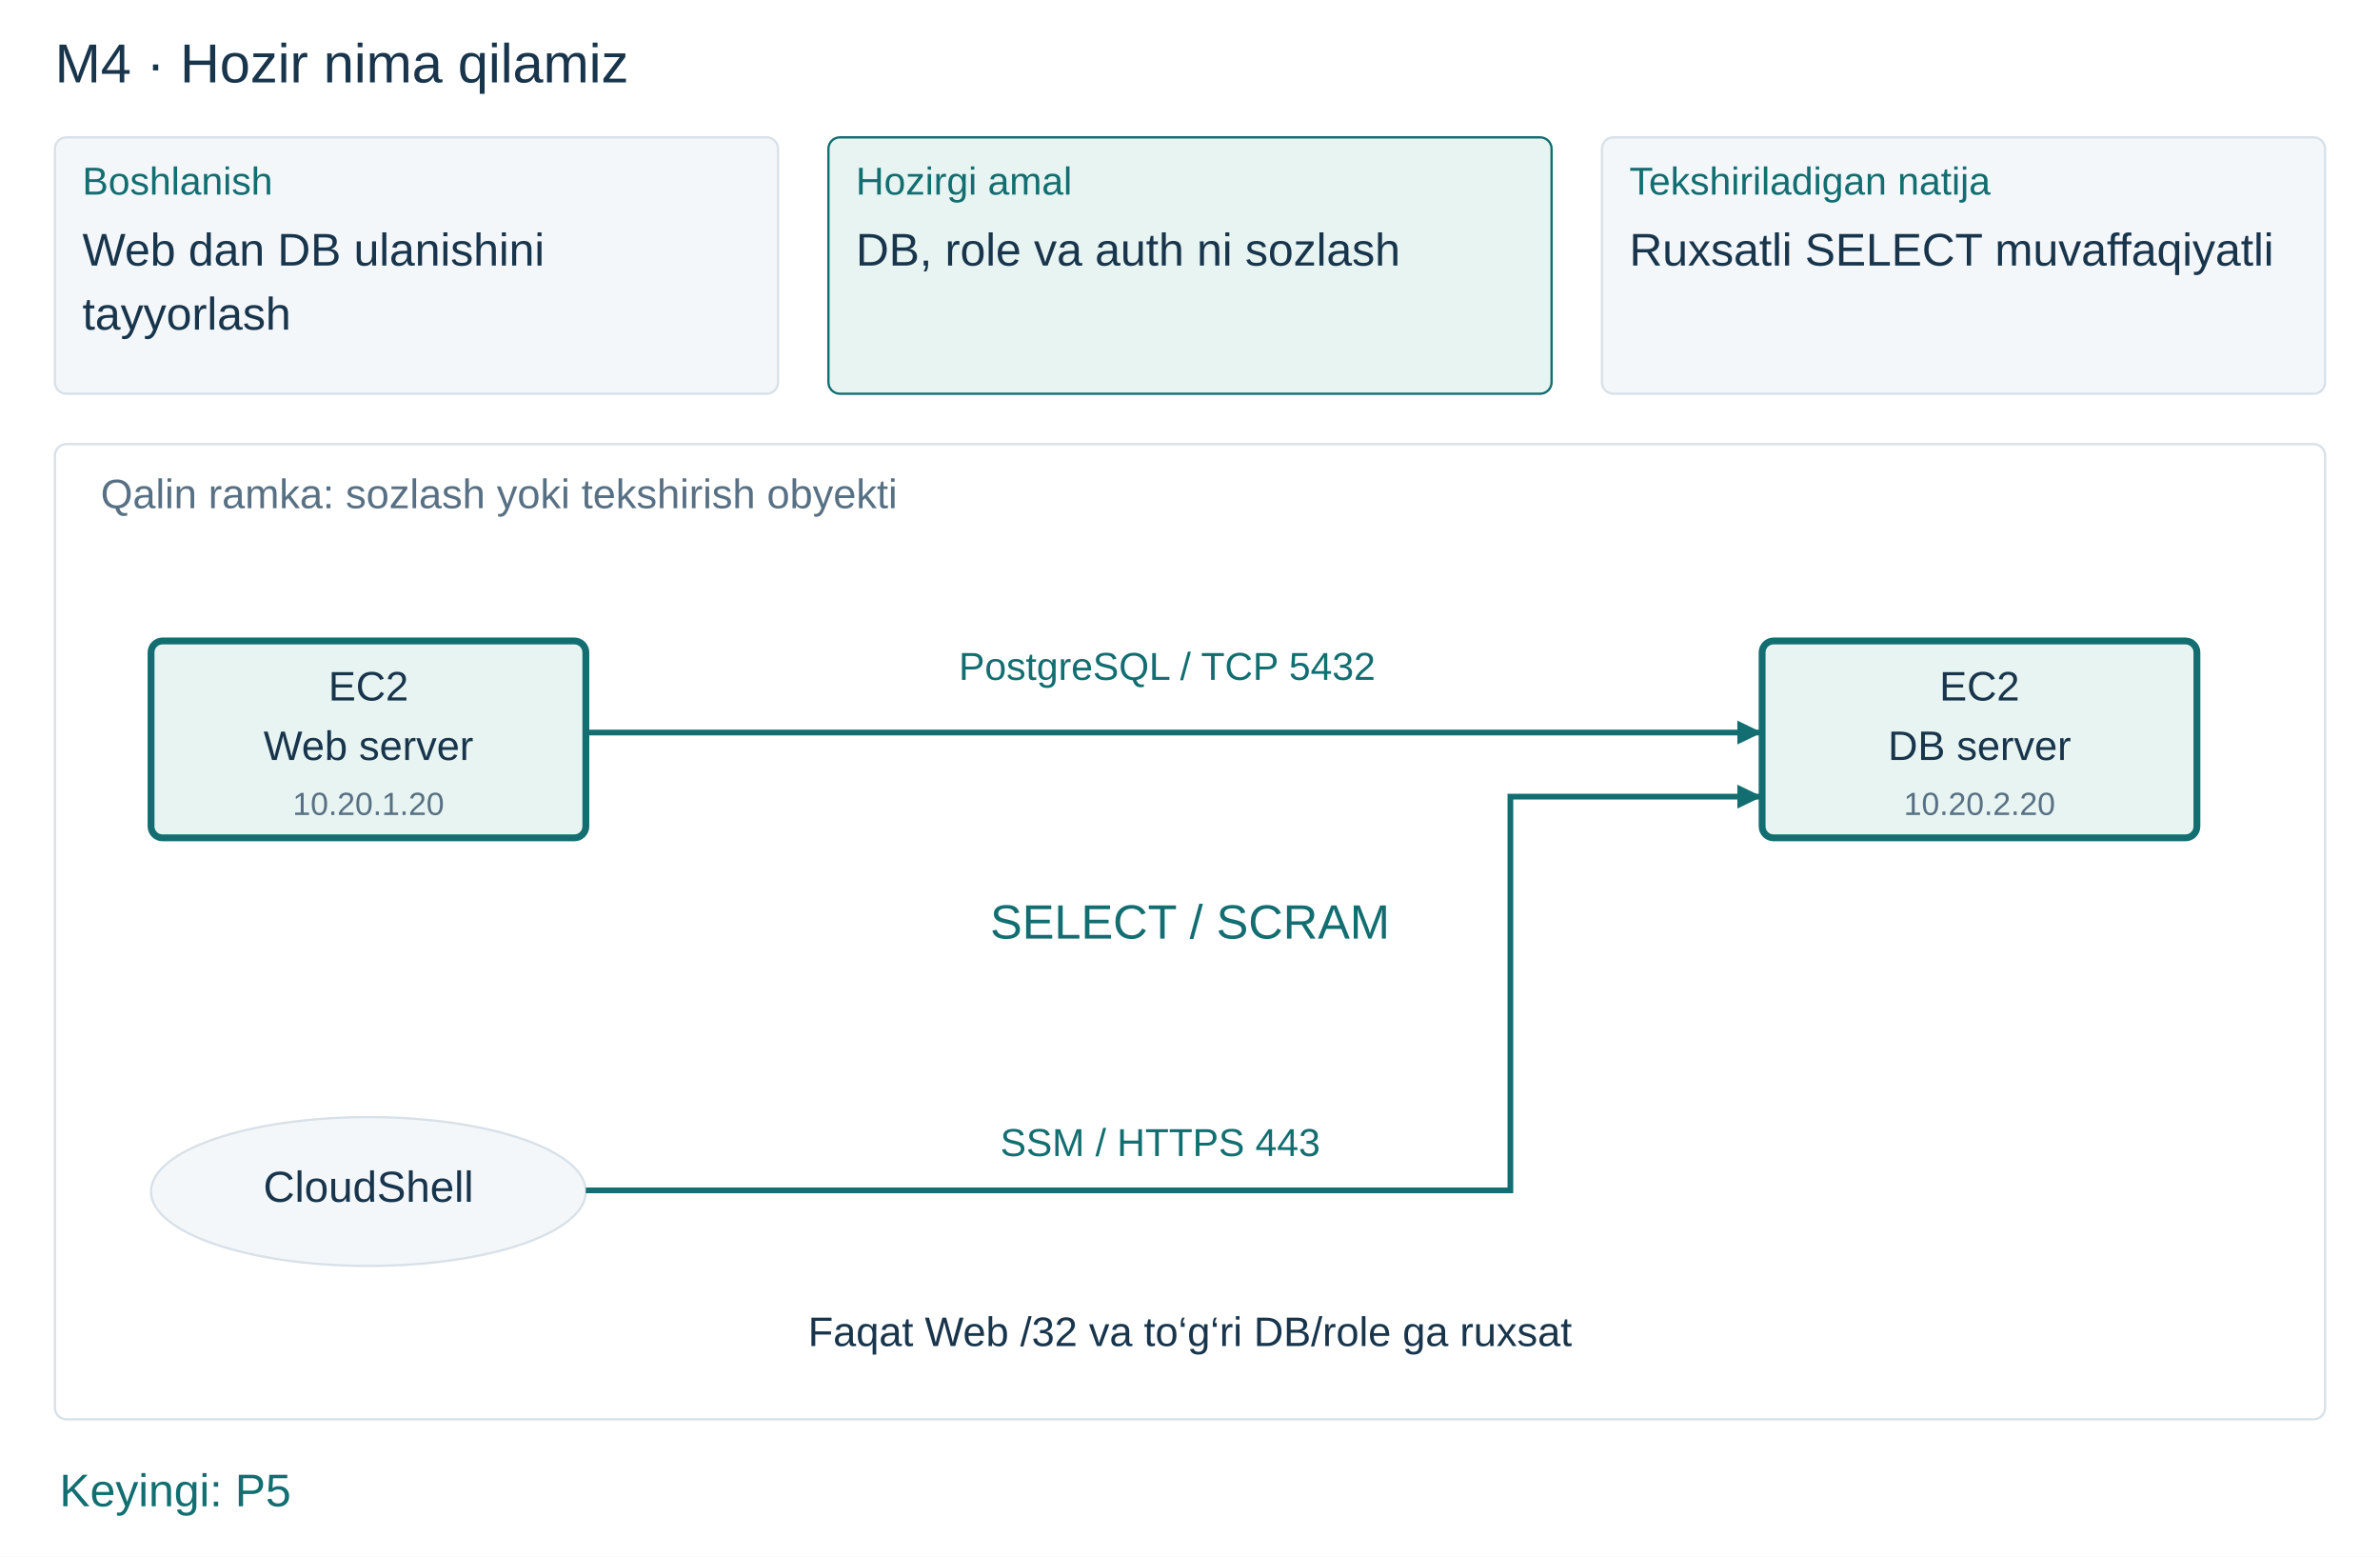
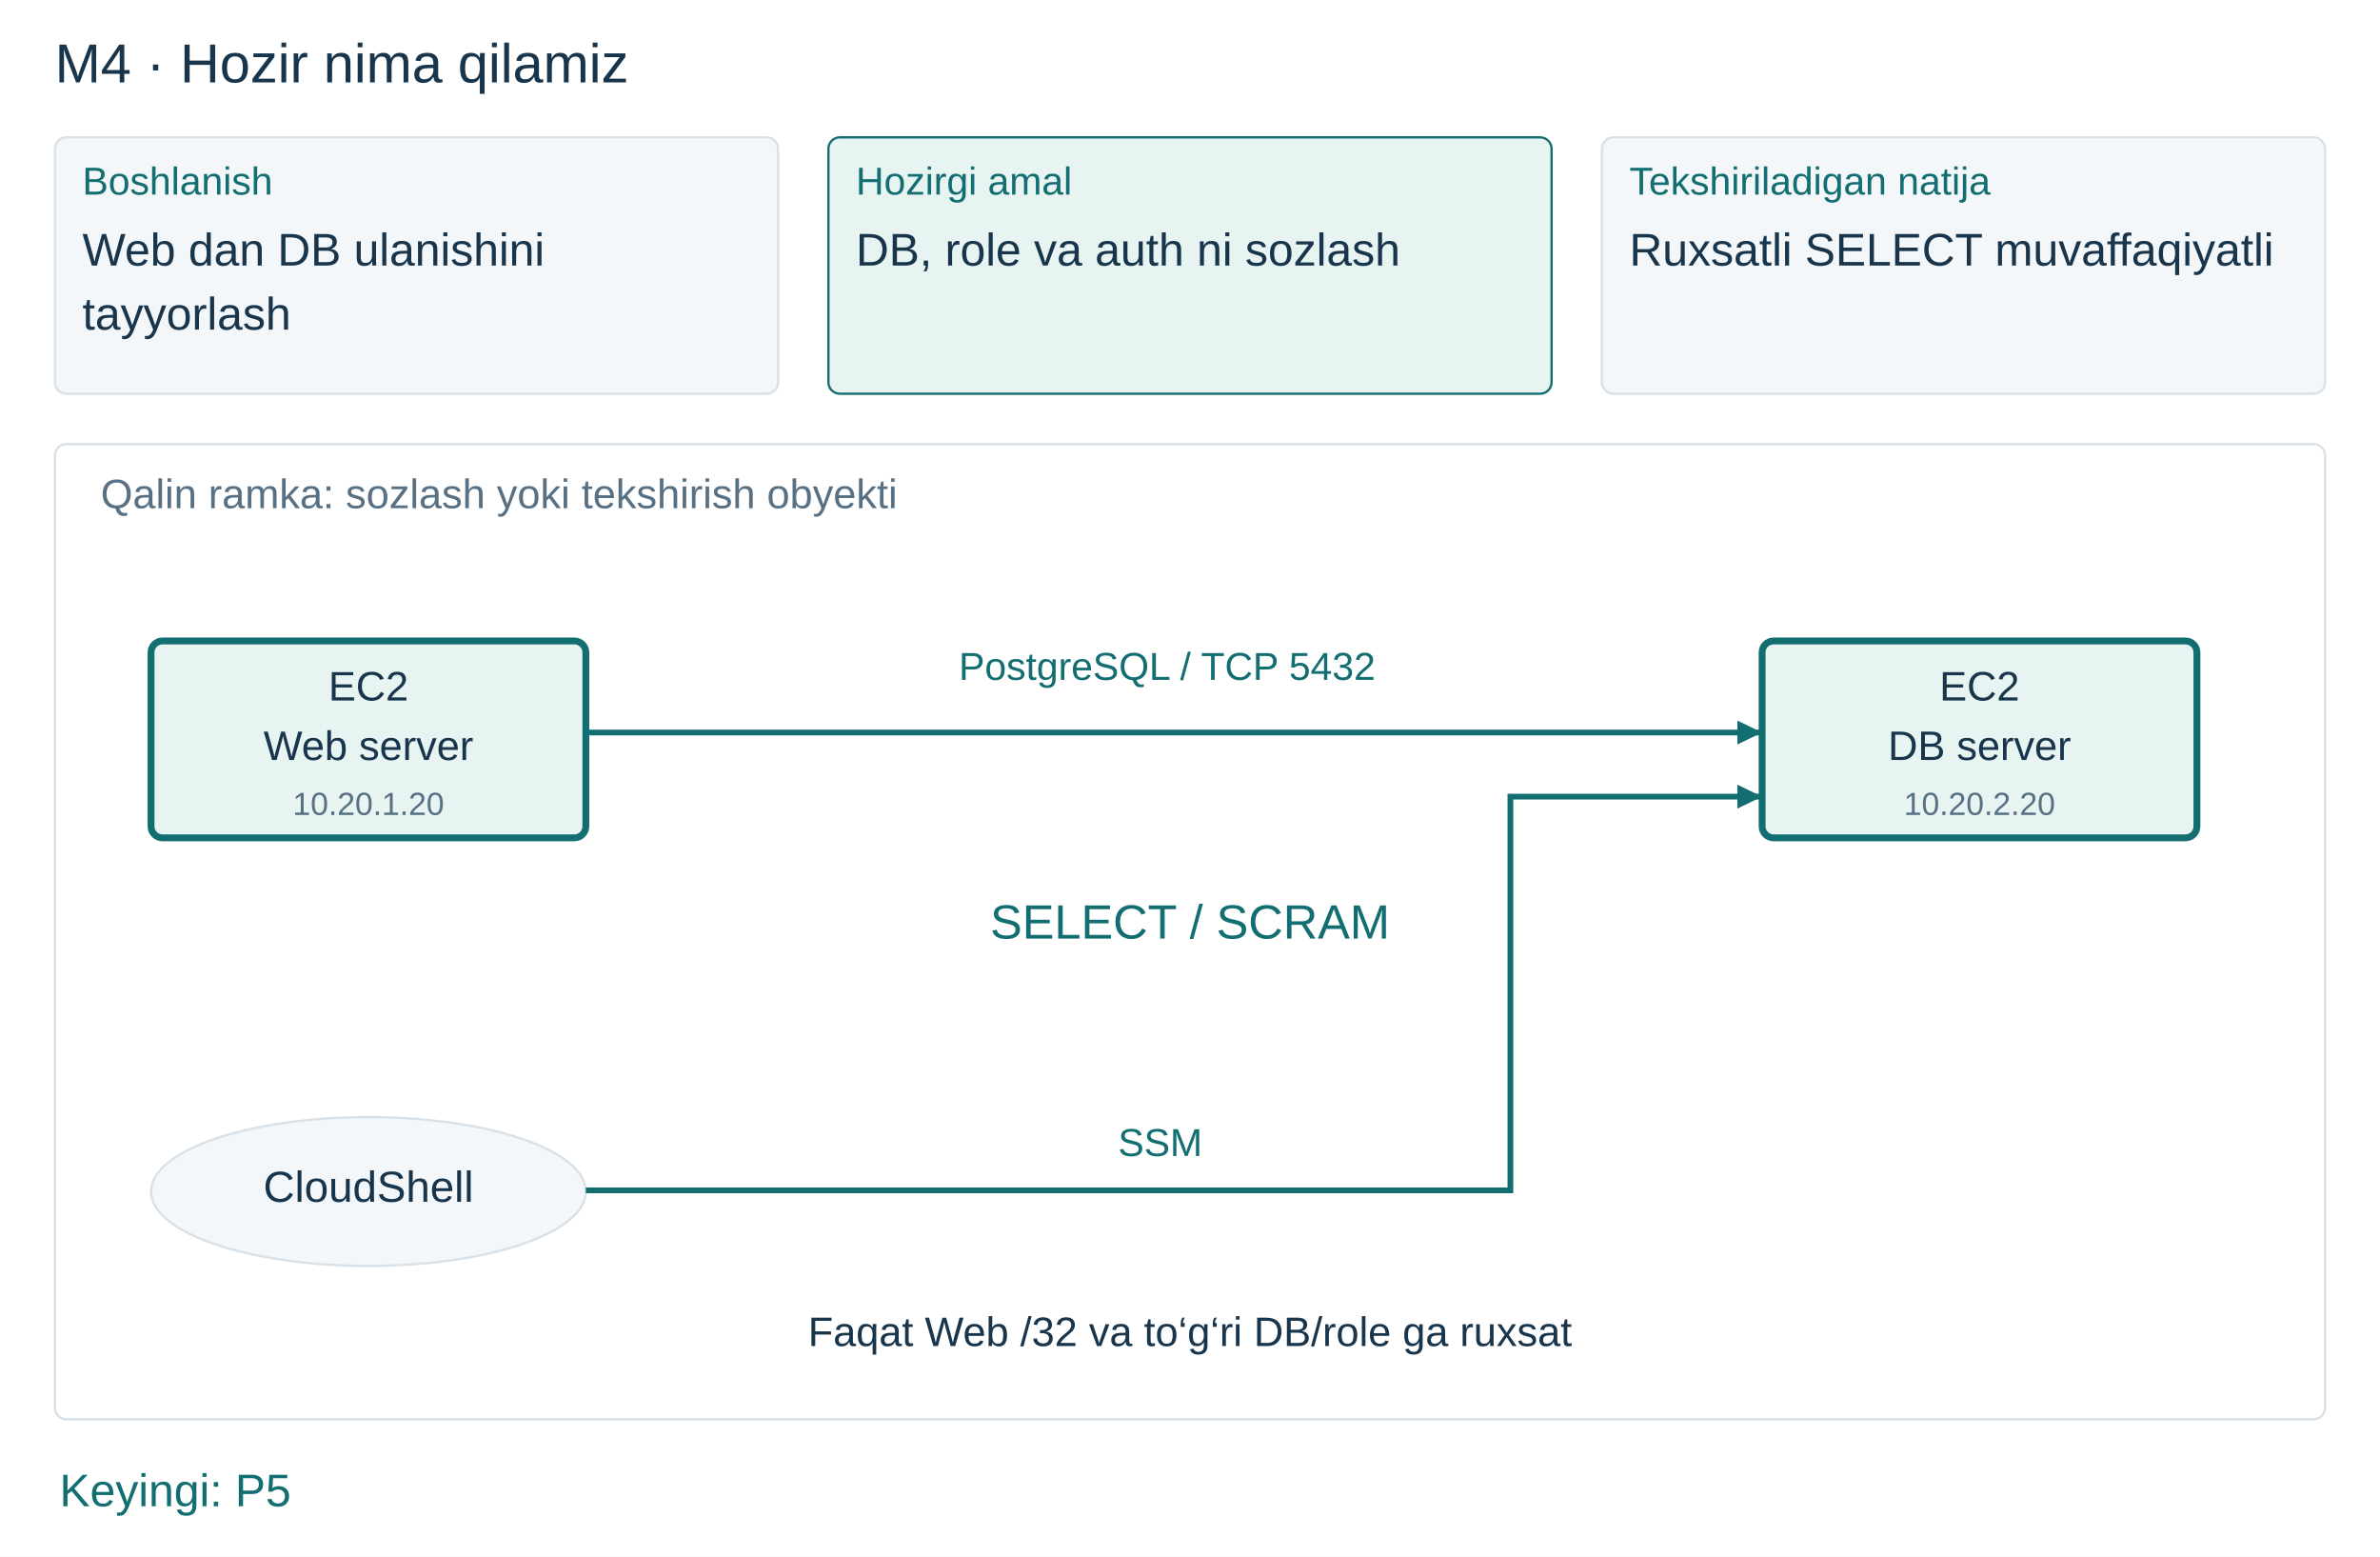
<svg xmlns="http://www.w3.org/2000/svg" width="1040" height="680" viewBox="0 0 1040 680" role="img">
  <rect width="1040" height="680" fill="white" />
  <text x="24" y="36" font-size="24" font-family="Arial,MS Gothic,sans-serif" fill="#18354c">M4 · Hozir nima qilamiz</text>
  <rect x="24" y="60" width="316" height="112" rx="5" fill="#f4f7fa" stroke="#d8e1e8" stroke-width="1" />
  <text x="36" y="85" font-size="17" font-family="Arial,MS Gothic,sans-serif" fill="#126e70">Boshlanish</text>
  <text x="36" y="116" font-size="20" font-family="Arial,MS Gothic,sans-serif" fill="#18354c">Web dan DB ulanishini</text>
  <text x="36" y="144" font-size="20" font-family="Arial,MS Gothic,sans-serif" fill="#18354c">tayyorlash</text>
  <rect x="362" y="60" width="316" height="112" rx="5" fill="#e7f4f2" stroke="#126e70" stroke-width="1" />
  <text x="374" y="85" font-size="17" font-family="Arial,MS Gothic,sans-serif" fill="#126e70">Hozirgi amal</text>
  <text x="374" y="116" font-size="20" font-family="Arial,MS Gothic,sans-serif" fill="#18354c">DB, role va auth ni sozlash</text>
  <rect x="700" y="60" width="316" height="112" rx="5" fill="#f4f7fa" stroke="#d8e1e8" stroke-width="1" />
  <text x="712" y="85" font-size="17" font-family="Arial,MS Gothic,sans-serif" fill="#126e70">Tekshiriladigan natija</text>
  <text x="712" y="116" font-size="20" font-family="Arial,MS Gothic,sans-serif" fill="#18354c">Ruxsatli SELECT muvaffaqiyatli</text>
  <rect x="24" y="194" width="992" height="426" rx="5" fill="white" stroke="#d8e1e8" stroke-width="1" />
  <text x="44" y="222" font-size="18" font-family="Arial,MS Gothic,sans-serif" fill="#587083">Qalin ramka: sozlash yoki tekshirish obyekti</text>
  <rect x="66" y="280" width="190" height="86" rx="5" fill="#e7f4f2" stroke="#126e70" stroke-width="3" />
  <text x="161.0" y="306" font-size="18" font-family="Arial,MS Gothic,sans-serif" fill="#18354c" text-anchor="middle">EC2</text>
  <text x="161.0" y="332" font-size="18" font-family="Arial,MS Gothic,sans-serif" fill="#18354c" text-anchor="middle">Web server</text>
  <text x="161.0" y="356" font-size="14" font-family="Arial,MS Gothic,sans-serif" fill="#587083" text-anchor="middle">10.20.1.20</text>
  <rect x="770" y="280" width="190" height="86" rx="5" fill="#e7f4f2" stroke="#126e70" stroke-width="3" />
  <text x="865.0" y="306" font-size="18" font-family="Arial,MS Gothic,sans-serif" fill="#18354c" text-anchor="middle">EC2</text>
  <text x="865.0" y="332" font-size="18" font-family="Arial,MS Gothic,sans-serif" fill="#18354c" text-anchor="middle">DB server</text>
  <text x="865.0" y="356" font-size="14" font-family="Arial,MS Gothic,sans-serif" fill="#587083" text-anchor="middle">10.20.2.20</text>
  <polyline points="256,320 770,320" fill="none" stroke="#126e70" stroke-width="2.5" />
  <polygon points="770.00,320.00 759.19,325.22 759.19,314.78" fill="#126e70" />
  <rect x="413.512" y="279" width="192.977" height="25" rx="5" fill="white" stroke="white" stroke-width="1" />
  <text x="510" y="297" font-size="17" font-family="Arial,MS Gothic,sans-serif" fill="#126e70" text-anchor="middle">PostgreSQL / TCP 5432</text>
  <text x="520" y="410" font-size="21" font-family="Arial,MS Gothic,sans-serif" fill="#126e70" text-anchor="middle">SELECT / SCRAM</text>
  <ellipse cx="161.0" cy="520.5" rx="95.0" ry="32.5" fill="#f4f7fa" stroke="#d8e1e8" stroke-width="1" />
  <text x="161.0" y="525" font-size="19" font-family="Arial,MS Gothic,sans-serif" fill="#18354c" text-anchor="middle">CloudShell</text>
  <polyline points="256,520 660,520 660,348 770,348" fill="none" stroke="#126e70" stroke-width="2.5" />
  <polygon points="770.00,348.00 759.19,353.22 759.19,342.78" fill="#126e70" />
-   <rect x="432.0" y="487" width="150.0" height="25" rx="5" fill="white" stroke="white" stroke-width="1" />
-   <text x="507" y="505" font-size="17" font-family="Arial,MS Gothic,sans-serif" fill="#126e70" text-anchor="middle">SSM / HTTPS 443</text>
+   <rect x="483.5" y="487" width="47.0" height="25" rx="5" fill="white" stroke="white" stroke-width="1" />
+   <text x="507" y="505" font-size="17" font-family="Arial,MS Gothic,sans-serif" fill="#126e70" text-anchor="middle">SSM</text>
  <text x="520" y="588" font-size="18" font-family="Arial,MS Gothic,sans-serif" fill="#18354c" text-anchor="middle">Faqat Web /32 va to‘g‘ri DB/role ga ruxsat</text>
  <text x="26" y="658" font-size="20" font-family="Arial,MS Gothic,sans-serif" fill="#126e70">Keyingi: P5</text>
</svg>
